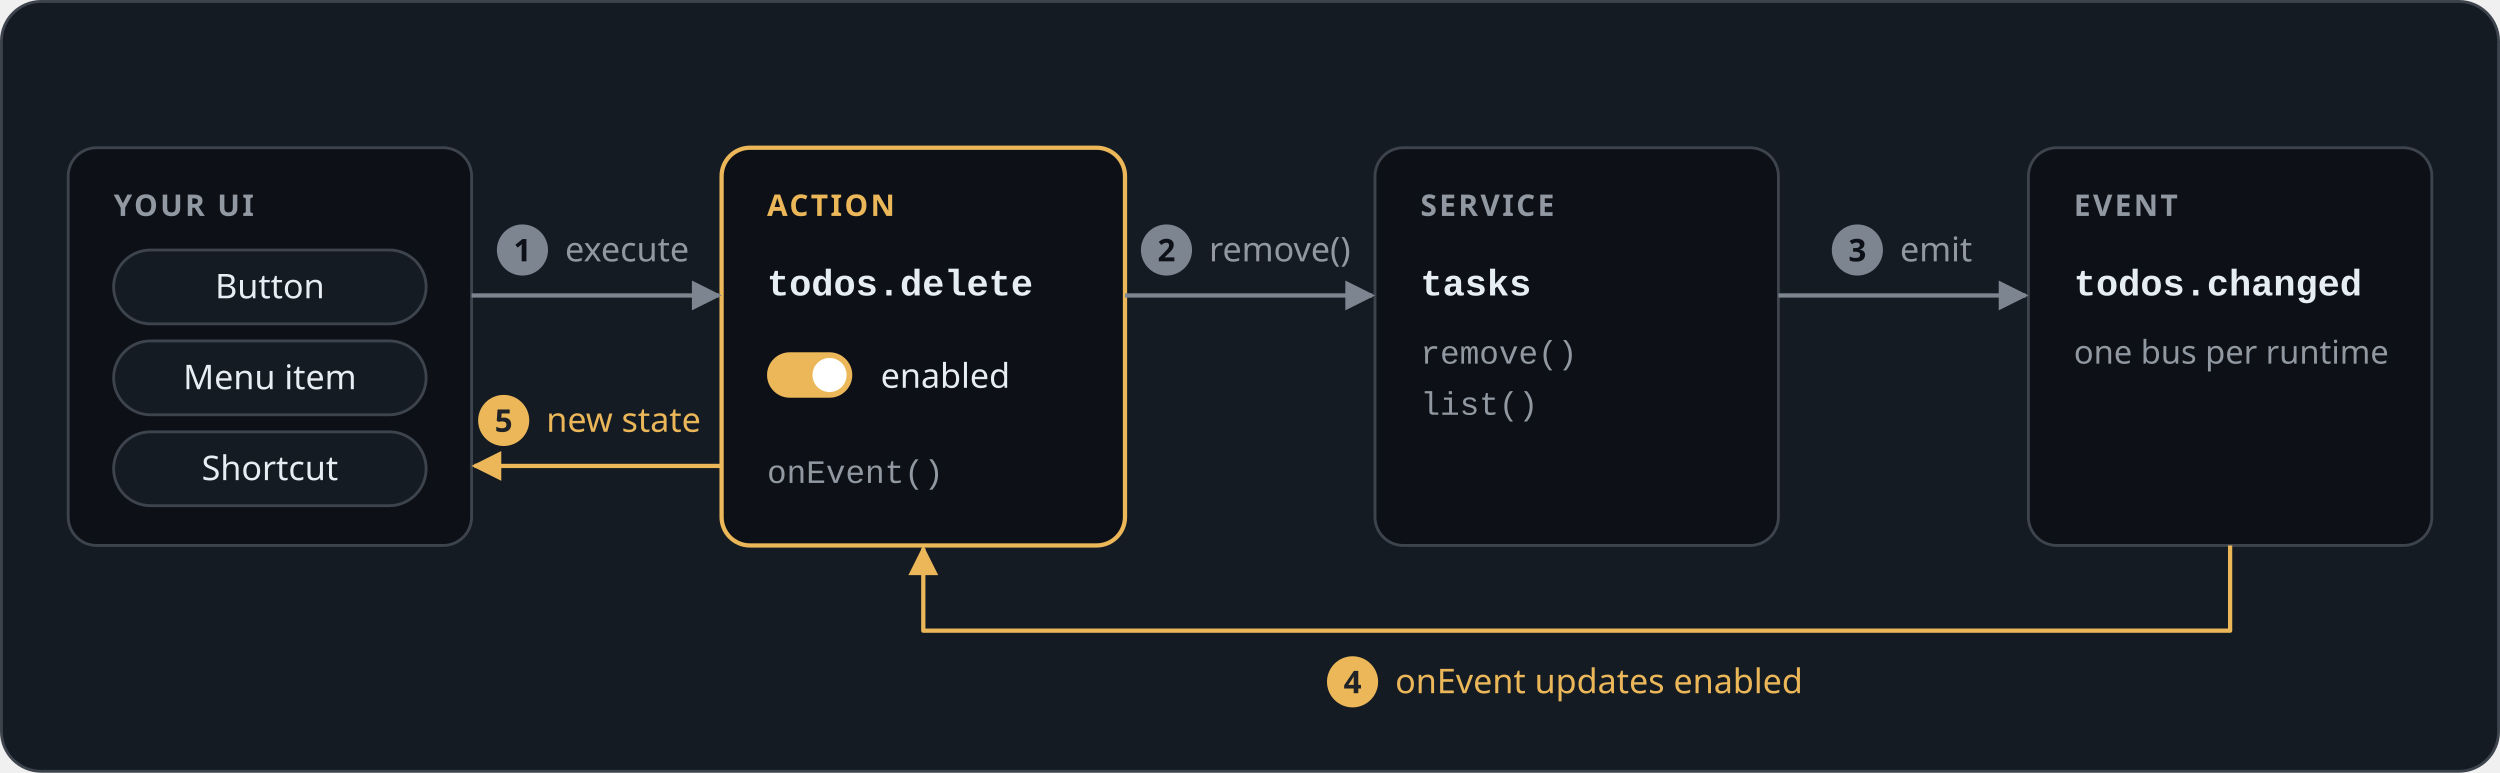
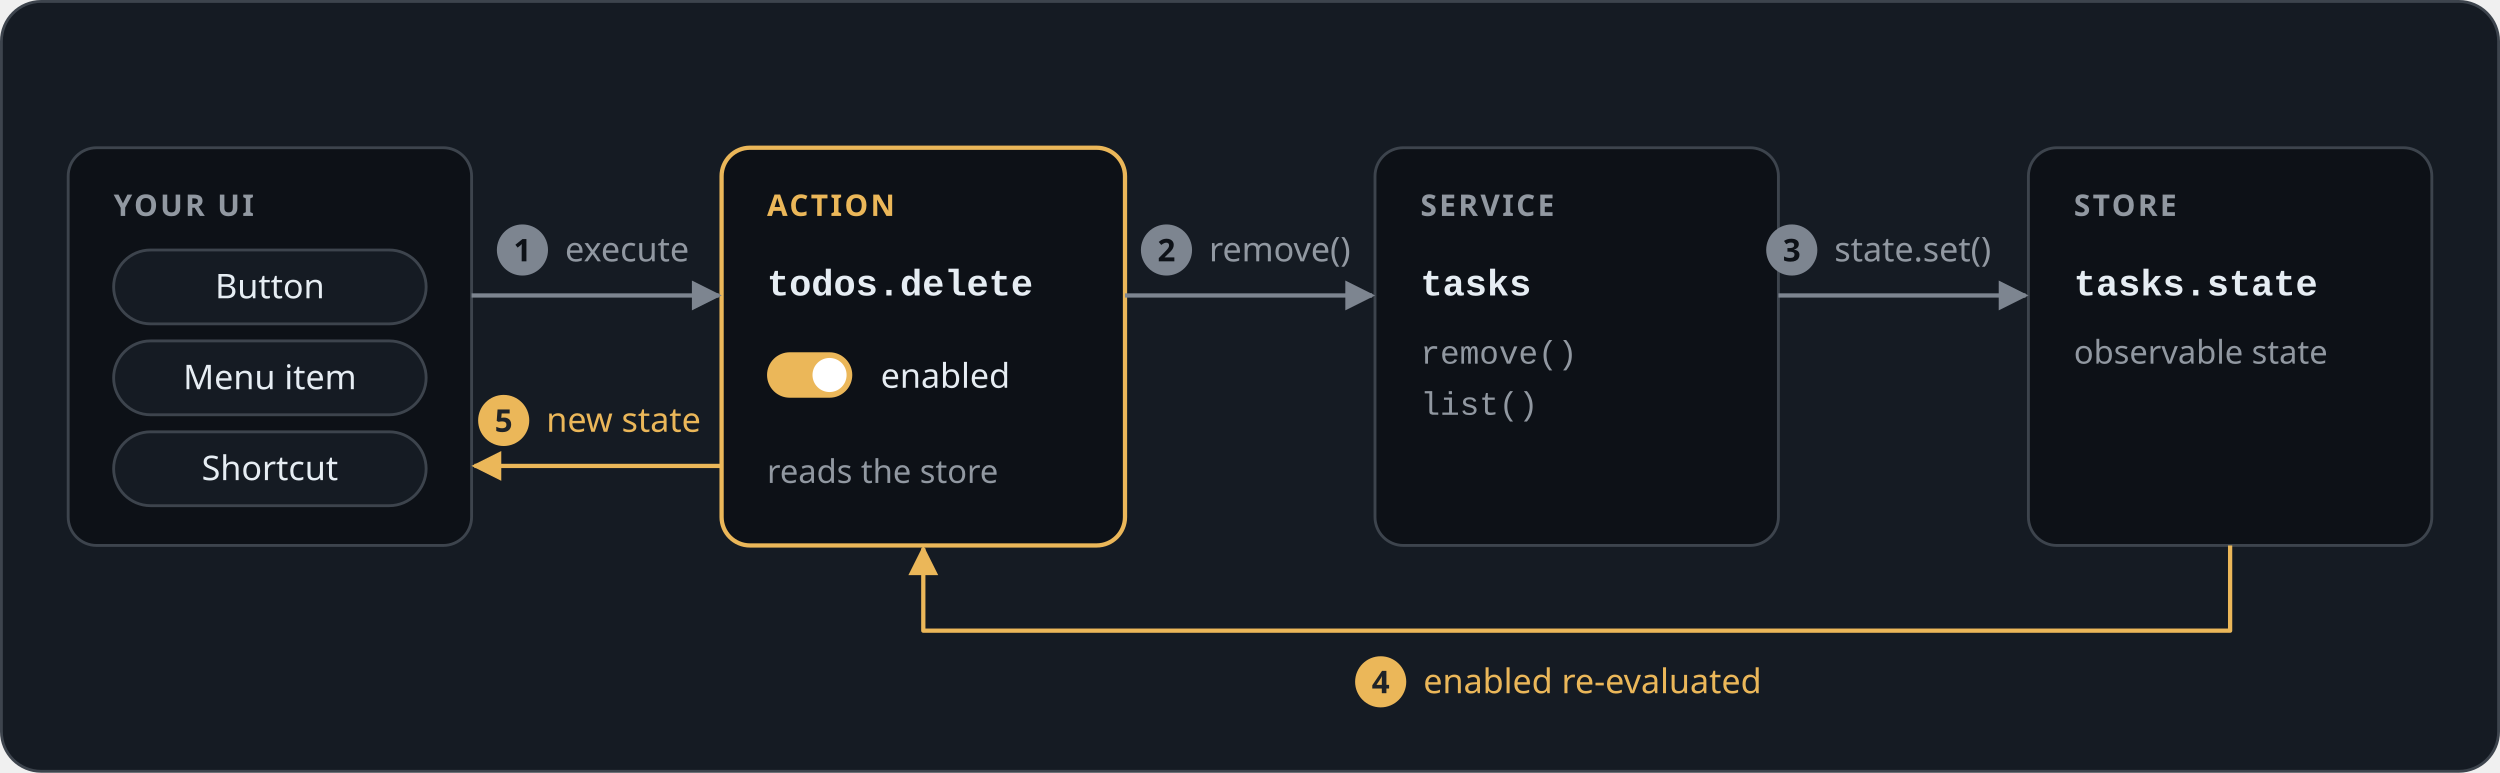
- <svg xmlns="http://www.w3.org/2000/svg" width="880" height="272" viewBox="0 0 880 272" role="img" aria-label="Action event loop: a bound button, menu item or shortcut executes todos.delete; the action calls tasks.remove(); the service emits todos.changed; onEvent updates the action enabled state; every bound control receives the new state.">
+ <svg xmlns="http://www.w3.org/2000/svg" width="880" height="272" viewBox="0 0 880 272" role="img" aria-label="Action loop: a bound button, menu item or shortcut executes todos.delete; the action calls tasks.remove(); the service updates its store; the store change re-evaluates the action enabled function; every bound control receives the new state.">
  <defs>
    <marker id="arrow" viewBox="0 0 10 10" refX="9" refY="5" markerWidth="7" markerHeight="7" orient="auto-start-reverse">
      <path d="M0 0 L10 5 L0 10 z" fill="#7d8590" />
    </marker>
    <marker id="arrow-accent" viewBox="0 0 10 10" refX="9" refY="5" markerWidth="7" markerHeight="7" orient="auto-start-reverse">
      <path d="M0 0 L10 5 L0 10 z" fill="#EBB759" />
    </marker>
  </defs>
  <rect x="0.5" y="0.5" width="879" height="271" rx="14" fill="#151b23" stroke="#3d444d" stroke-width="1" />
  <rect x="24" y="52" width="142" height="140" rx="10" fill="#0d1117" stroke="#3d444d" stroke-width="1" />
  <text x="40" y="76" font-family="-apple-system, BlinkMacSystemFont, 'Segoe UI', 'Noto Sans', Helvetica, Arial, sans-serif" font-size="10.5" font-weight="600" fill="#9198a1" letter-spacing="0.08em">YOUR UI</text>
  <rect x="40" y="88" width="110" height="26" rx="13" fill="#151b23" stroke="#3d444d" stroke-width="1" />
  <text x="95" y="105" font-family="-apple-system, BlinkMacSystemFont, 'Segoe UI', 'Noto Sans', Helvetica, Arial, sans-serif" font-size="12" fill="#e6edf3" text-anchor="middle">Button</text>
  <rect x="40" y="120" width="110" height="26" rx="13" fill="#151b23" stroke="#3d444d" stroke-width="1" />
  <text x="95" y="137" font-family="-apple-system, BlinkMacSystemFont, 'Segoe UI', 'Noto Sans', Helvetica, Arial, sans-serif" font-size="12" fill="#e6edf3" text-anchor="middle">Menu item</text>
  <rect x="40" y="152" width="110" height="26" rx="13" fill="#151b23" stroke="#3d444d" stroke-width="1" />
  <text x="95" y="169" font-family="-apple-system, BlinkMacSystemFont, 'Segoe UI', 'Noto Sans', Helvetica, Arial, sans-serif" font-size="12" fill="#e6edf3" text-anchor="middle">Shortcut</text>
  <rect x="254" y="52" width="142" height="140" rx="10" fill="#0d1117" stroke="#EBB759" stroke-width="1.5" />
  <text x="270" y="76" font-family="-apple-system, BlinkMacSystemFont, 'Segoe UI', 'Noto Sans', Helvetica, Arial, sans-serif" font-size="10.5" font-weight="600" fill="#EBB759" letter-spacing="0.08em">ACTION</text>
  <text x="270" y="104" font-family="ui-monospace, SFMono-Regular, 'SF Mono', Menlo, Consolas, 'Liberation Mono', monospace" font-size="13" font-weight="600" fill="#e6edf3">todos.delete</text>
  <rect x="270" y="124" width="30" height="16" rx="8" fill="#EBB759" />
  <circle cx="292" cy="132" r="6" fill="#ffffff" />
  <text x="310" y="136.5" font-family="-apple-system, BlinkMacSystemFont, 'Segoe UI', 'Noto Sans', Helvetica, Arial, sans-serif" font-size="12" fill="#e6edf3">enabled</text>
-   <text x="270" y="170" font-family="ui-monospace, SFMono-Regular, 'SF Mono', Menlo, Consolas, 'Liberation Mono', monospace" font-size="11.5" fill="#9198a1">onEvent()</text>
+   <text x="270" y="170" font-family="-apple-system, BlinkMacSystemFont, 'Segoe UI', 'Noto Sans', Helvetica, Arial, sans-serif" font-size="11.5" fill="#9198a1">reads the store</text>
  <rect x="484" y="52" width="142" height="140" rx="10" fill="#0d1117" stroke="#3d444d" stroke-width="1" />
  <text x="500" y="76" font-family="-apple-system, BlinkMacSystemFont, 'Segoe UI', 'Noto Sans', Helvetica, Arial, sans-serif" font-size="10.5" font-weight="600" fill="#9198a1" letter-spacing="0.08em">SERVICE</text>
  <text x="500" y="104" font-family="ui-monospace, SFMono-Regular, 'SF Mono', Menlo, Consolas, 'Liberation Mono', monospace" font-size="13" font-weight="600" fill="#e6edf3">tasks</text>
  <text x="500" y="128" font-family="ui-monospace, SFMono-Regular, 'SF Mono', Menlo, Consolas, 'Liberation Mono', monospace" font-size="11.5" fill="#9198a1">remove()</text>
  <text x="500" y="146" font-family="ui-monospace, SFMono-Regular, 'SF Mono', Menlo, Consolas, 'Liberation Mono', monospace" font-size="11.5" fill="#9198a1">list()</text>
  <rect x="714" y="52" width="142" height="140" rx="10" fill="#0d1117" stroke="#3d444d" stroke-width="1" />
-   <text x="730" y="76" font-family="-apple-system, BlinkMacSystemFont, 'Segoe UI', 'Noto Sans', Helvetica, Arial, sans-serif" font-size="10.5" font-weight="600" fill="#9198a1" letter-spacing="0.08em">EVENT</text>
-   <text x="730" y="104" font-family="ui-monospace, SFMono-Regular, 'SF Mono', Menlo, Consolas, 'Liberation Mono', monospace" font-size="13" font-weight="600" fill="#e6edf3">todos.changed</text>
-   <text x="730" y="128" font-family="-apple-system, BlinkMacSystemFont, 'Segoe UI', 'Noto Sans', Helvetica, Arial, sans-serif" font-size="11.5" fill="#9198a1">one bus per runtime</text>
+   <text x="730" y="76" font-family="-apple-system, BlinkMacSystemFont, 'Segoe UI', 'Noto Sans', Helvetica, Arial, sans-serif" font-size="10.5" font-weight="600" fill="#9198a1" letter-spacing="0.08em">STORE</text>
+   <text x="730" y="104" font-family="ui-monospace, SFMono-Regular, 'SF Mono', Menlo, Consolas, 'Liberation Mono', monospace" font-size="13" font-weight="600" fill="#e6edf3">tasks.state</text>
+   <text x="730" y="128" font-family="-apple-system, BlinkMacSystemFont, 'Segoe UI', 'Noto Sans', Helvetica, Arial, sans-serif" font-size="11.5" fill="#9198a1">observable state</text>
  <path d="M166 104 L253 104" fill="none" stroke="#7d8590" stroke-width="1.5" stroke-linejoin="round" marker-end="url(#arrow)" />
  <circle cx="183.9" cy="88" r="9" fill="#7d8590" />
  <text x="183.9" y="92" font-family="-apple-system, BlinkMacSystemFont, 'Segoe UI', 'Noto Sans', Helvetica, Arial, sans-serif" font-size="11" font-weight="700" fill="#0d1117" text-anchor="middle">1</text>
  <text x="198.9" y="92" font-family="-apple-system, BlinkMacSystemFont, 'Segoe UI', 'Noto Sans', Helvetica, Arial, sans-serif" font-size="12" fill="#9198a1">execute</text>
  <path d="M396 104 L483 104" fill="none" stroke="#7d8590" stroke-width="1.5" stroke-linejoin="round" marker-end="url(#arrow)" />
  <circle cx="410.6" cy="88" r="9" fill="#7d8590" />
  <text x="410.6" y="92" font-family="-apple-system, BlinkMacSystemFont, 'Segoe UI', 'Noto Sans', Helvetica, Arial, sans-serif" font-size="11" font-weight="700" fill="#0d1117" text-anchor="middle">2</text>
  <text x="425.6" y="92" font-family="-apple-system, BlinkMacSystemFont, 'Segoe UI', 'Noto Sans', Helvetica, Arial, sans-serif" font-size="12" fill="#9198a1">remove()</text>
  <path d="M626 104 L713 104" fill="none" stroke="#7d8590" stroke-width="1.5" stroke-linejoin="round" marker-end="url(#arrow)" />
-   <circle cx="653.8" cy="88" r="9" fill="#7d8590" />
-   <text x="653.8" y="92" font-family="-apple-system, BlinkMacSystemFont, 'Segoe UI', 'Noto Sans', Helvetica, Arial, sans-serif" font-size="11" font-weight="700" fill="#0d1117" text-anchor="middle">3</text>
-   <text x="668.8" y="92" font-family="-apple-system, BlinkMacSystemFont, 'Segoe UI', 'Noto Sans', Helvetica, Arial, sans-serif" font-size="12" fill="#9198a1">emit</text>
+   <circle cx="630.7" cy="88" r="9" fill="#7d8590" />
+   <text x="630.7" y="92" font-family="-apple-system, BlinkMacSystemFont, 'Segoe UI', 'Noto Sans', Helvetica, Arial, sans-serif" font-size="11" font-weight="700" fill="#0d1117" text-anchor="middle">3</text>
+   <text x="645.7" y="92" font-family="-apple-system, BlinkMacSystemFont, 'Segoe UI', 'Noto Sans', Helvetica, Arial, sans-serif" font-size="12" fill="#9198a1">state.set()</text>
  <path d="M785 192 L785 222 L325 222 L325 193" fill="none" stroke="#EBB759" stroke-width="1.5" stroke-linejoin="round" marker-end="url(#arrow-accent)" />
-   <circle cx="476.1" cy="240" r="9" fill="#EBB759" />
-   <text x="476.1" y="244" font-family="-apple-system, BlinkMacSystemFont, 'Segoe UI', 'Noto Sans', Helvetica, Arial, sans-serif" font-size="11" font-weight="700" fill="#1f2328" text-anchor="middle">4</text>
-   <text x="491.1" y="244" font-family="-apple-system, BlinkMacSystemFont, 'Segoe UI', 'Noto Sans', Helvetica, Arial, sans-serif" font-size="12" fill="#EBB759">onEvent updates enabled</text>
+   <circle cx="486" cy="240" r="9" fill="#EBB759" />
+   <text x="486" y="244" font-family="-apple-system, BlinkMacSystemFont, 'Segoe UI', 'Noto Sans', Helvetica, Arial, sans-serif" font-size="11" font-weight="700" fill="#1f2328" text-anchor="middle">4</text>
+   <text x="501" y="244" font-family="-apple-system, BlinkMacSystemFont, 'Segoe UI', 'Noto Sans', Helvetica, Arial, sans-serif" font-size="12" fill="#EBB759">enabled re-evaluated</text>
  <path d="M254 164 L167 164" fill="none" stroke="#EBB759" stroke-width="1.5" stroke-linejoin="round" marker-end="url(#arrow-accent)" />
  <circle cx="177.3" cy="148" r="9" fill="#EBB759" />
  <text x="177.3" y="152" font-family="-apple-system, BlinkMacSystemFont, 'Segoe UI', 'Noto Sans', Helvetica, Arial, sans-serif" font-size="11" font-weight="700" fill="#1f2328" text-anchor="middle">5</text>
  <text x="192.3" y="152" font-family="-apple-system, BlinkMacSystemFont, 'Segoe UI', 'Noto Sans', Helvetica, Arial, sans-serif" font-size="12" fill="#EBB759">new state</text>
</svg>
